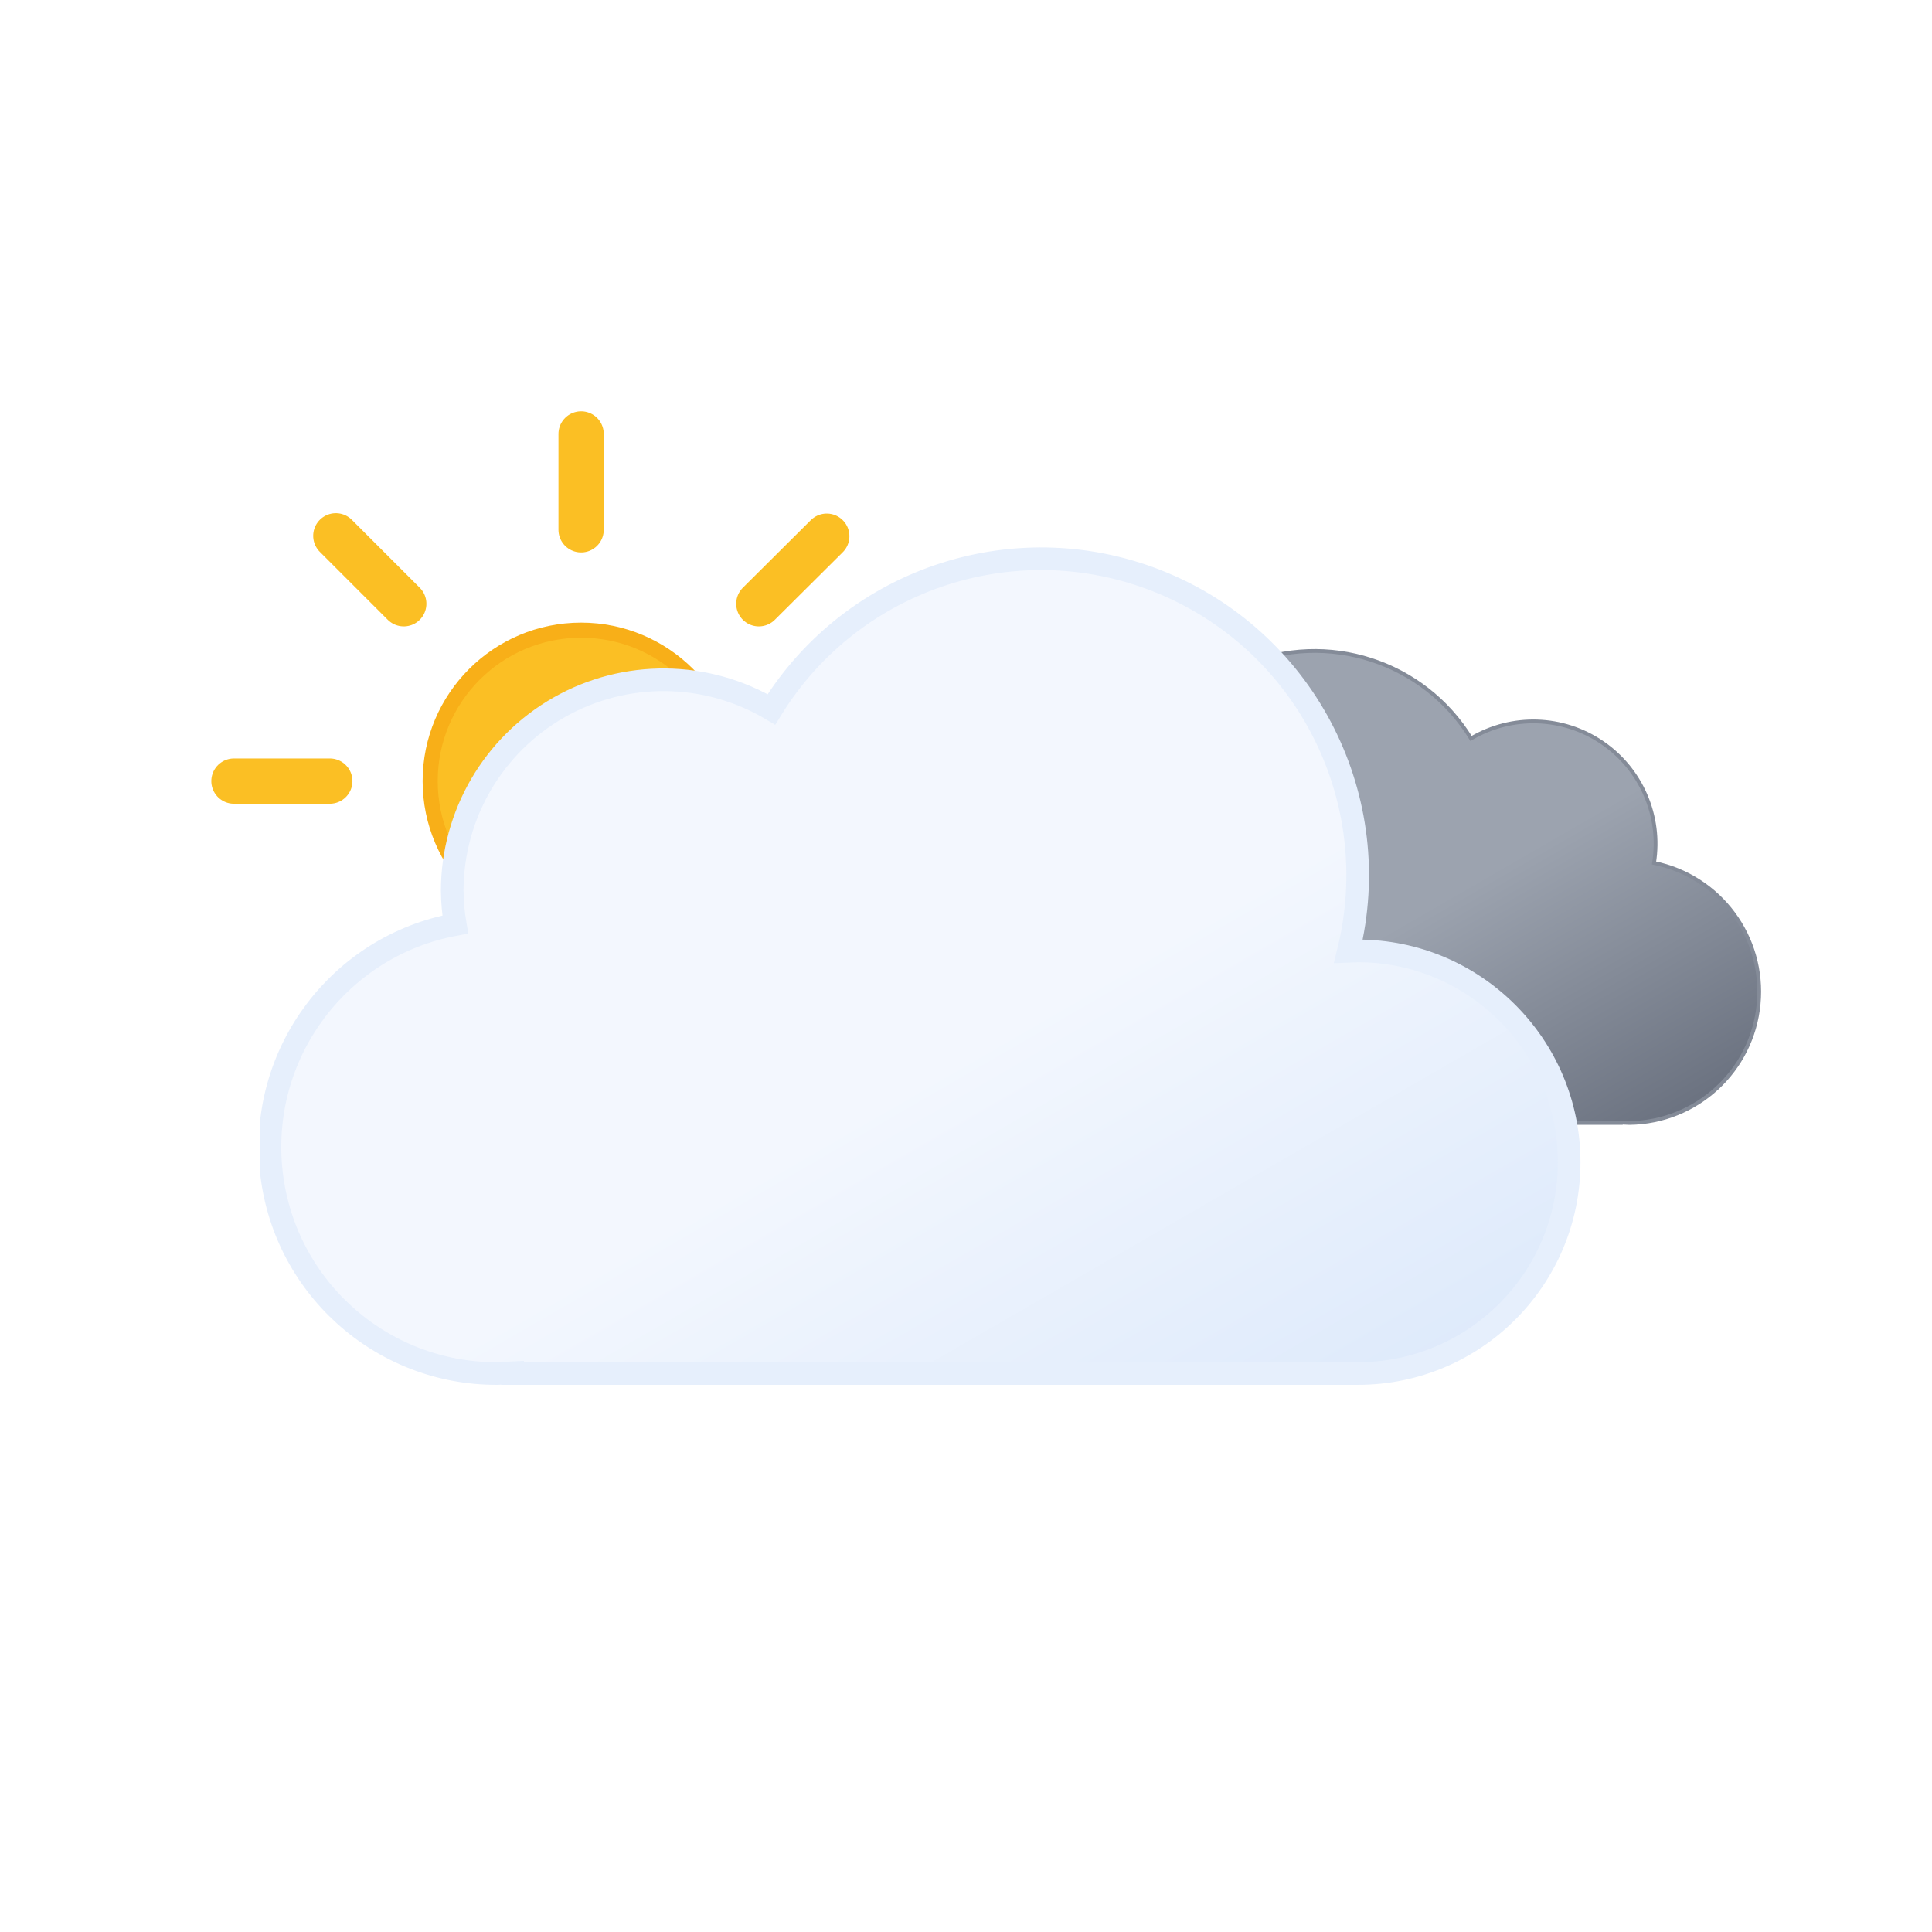
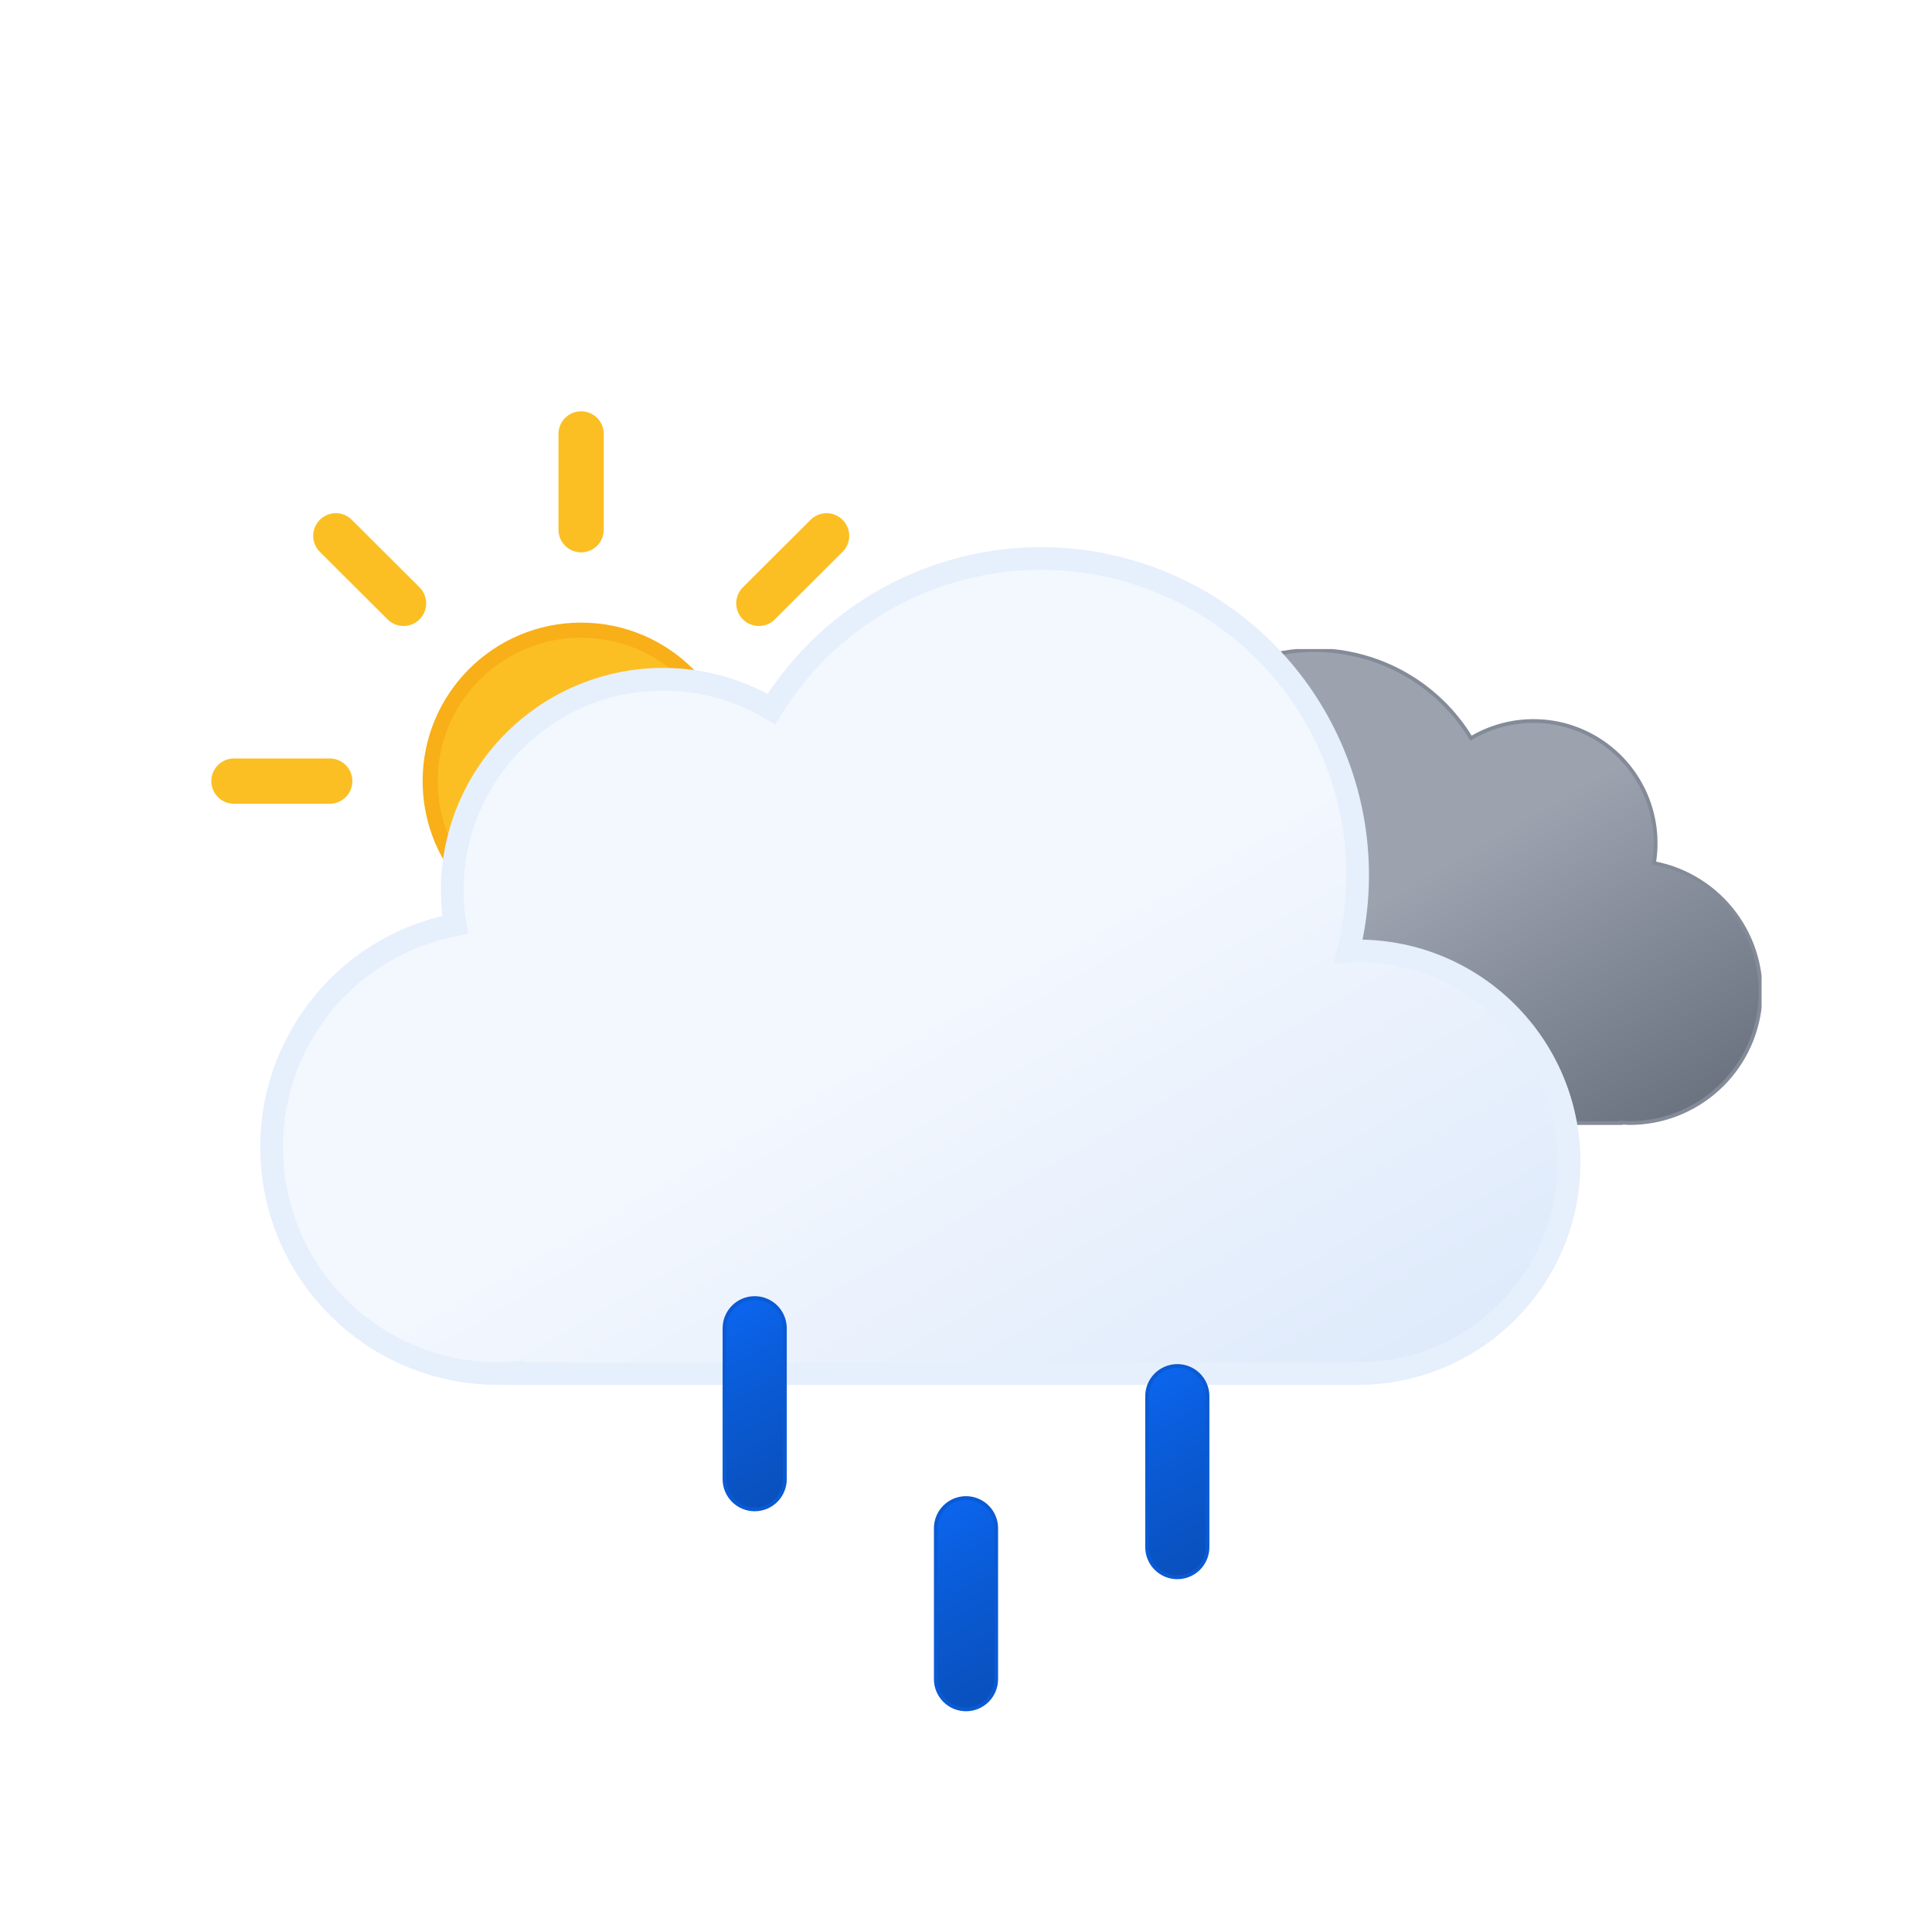
<svg xmlns="http://www.w3.org/2000/svg" xmlns:xlink="http://www.w3.org/1999/xlink" viewBox="0 0 512 512">
  <defs>
-     <linearGradient id="a" x1="99.5" x2="232.6" y1="30.7" y2="261.4" gradientUnits="userSpaceOnUse">
+     <linearGradient id="a" x1="99.45" y1="30.68" x2="232.64" y2="261.37" gradientUnits="userSpaceOnUse">
      <stop offset="0" stop-color="#f3f7fe" />
-       <stop offset=".5" stop-color="#f3f7fe" />
+       <stop offset="0.45" stop-color="#f3f7fe" />
      <stop offset="1" stop-color="#deeafb" />
    </linearGradient>
-     <linearGradient id="b" x1="52.7" x2="133.4" y1="9.6" y2="149.3" gradientUnits="userSpaceOnUse">
+     <linearGradient id="b" x1="52.74" y1="9.62" x2="133.36" y2="149.27" gradientUnits="userSpaceOnUse">
      <stop offset="0" stop-color="#9ca3af" />
-       <stop offset=".5" stop-color="#9ca3af" />
+       <stop offset="0.45" stop-color="#9ca3af" />
      <stop offset="1" stop-color="#6b7280" />
    </linearGradient>
-     <linearGradient id="c" x1="1381.3" x2="1399.5" y1="-1144.7" y2="-1097.4" gradientTransform="rotate(-9 8002.567 8233.063)" gradientUnits="userSpaceOnUse">
+     <linearGradient id="c" x1="1381.32" y1="-1144.67" x2="1399.47" y2="-1097.39" gradientTransform="translate(-1189.41 1353.24) rotate(-9)" gradientUnits="userSpaceOnUse">
      <stop offset="0" stop-color="#0b65ed" />
-       <stop offset=".5" stop-color="#0a5ad4" />
+       <stop offset="0.45" stop-color="#0a5ad4" />
      <stop offset="1" stop-color="#0950bc" />
    </linearGradient>
-     <linearGradient xlink:href="#c" id="d" x1="1436.7" x2="1454.9" y1="-1137" y2="-1089.7" gradientTransform="rotate(-9 8009.537 8233.037)" />
-     <linearGradient xlink:href="#c" id="e" x1="1492.1" x2="1510.3" y1="-1129.3" y2="-1082.1" gradientTransform="rotate(-9 8016.566 8233.078)" />
-     <linearGradient id="f" x1="78" x2="118" y1="63.4" y2="132.7" gradientUnits="userSpaceOnUse">
+     <linearGradient id="d" x1="1428.42" y1="-1084.66" x2="1446.57" y2="-1037.37" gradientTransform="translate(-1189.32 1354.33) rotate(-9)" xlink:href="#c" />
+     <linearGradient id="e" x1="1489.3" y1="-1111.57" x2="1507.45" y2="-1064.28" gradientTransform="translate(-1189.24 1355.43) rotate(-9)" xlink:href="#c" />
+     <linearGradient id="f" x1="78" y1="63.35" x2="118" y2="132.65" gradientUnits="userSpaceOnUse">
      <stop offset="0" stop-color="#fbbf24" />
-       <stop offset=".5" stop-color="#fbbf24" />
+       <stop offset="0.45" stop-color="#fbbf24" />
      <stop offset="1" stop-color="#f59e0b" />
    </linearGradient>
    <symbol id="h" viewBox="0 0 196 196">
-       <circle cx="98" cy="98" r="40" fill="url(#f)" stroke="#f8af18" stroke-miterlimit="10" stroke-width="4" />
-       <path fill="none" stroke="#fbbf24" stroke-linecap="round" stroke-miterlimit="10" stroke-width="12" d="M98 31.4V6m0 184v-25.4M145.1 51l18-17.9M33 163l18-17.9M51 51 33 33m130.1 130.1-18-18M6 98h25.4M190 98h-25.4">
-         <animateTransform additive="sum" attributeName="transform" dur="6s" repeatCount="indefinite" type="rotate" values="0 98 98; 45 98 98" />
-       </path>
+       <circle cx="98" cy="98" r="40" stroke="#f8af18" stroke-miterlimit="10" stroke-width="4" fill="url(#f)" />
+       <path d="M98,31.38V6m0,184V164.62M145.11,50.89,163.05,33M33,163.05l17.94-17.94m0-94.22L33,33m130.1,130.1-17.94-17.94M6,98H31.38M190,98H164.62" fill="none" stroke="#fbbf24" stroke-linecap="round" stroke-miterlimit="10" stroke-width="12" />
    </symbol>
-     <symbol id="j" viewBox="0 0 200.3 126.1">
-       <path fill="url(#b)" stroke="#848b98" stroke-miterlimit="10" d="M.5 93.2a32.4 32.4 0 0032.4 32.4h129.8v-.1l2.3.1a34.8 34.8 0 006.5-68.9 32.4 32.4 0 00-48.5-33 48.6 48.6 0 00-88.6 37.1h-1.5A32.4 32.4 0 00.5 93.1Z" />
+     <symbol id="j" viewBox="0 0 200.26 126.12">
+       <path d="M.5,93.18a32.44,32.44,0,0,0,32.44,32.44H162.69v-.12c.77,0,1.53.12,2.31.12a34.75,34.75,0,0,0,6.49-68.89A32.38,32.38,0,0,0,123,23.62,48.58,48.58,0,0,0,34.4,60.81c-.49,0-1-.07-1.46-.07A32.44,32.44,0,0,0,.5,93.18Z" stroke="#848b98" stroke-miterlimit="10" fill="url(#b)" />
    </symbol>
    <symbol id="k" viewBox="0 0 350 222">
-       <path fill="url(#a)" stroke="#e6effc" stroke-miterlimit="10" stroke-width="6" d="m291 107-2.5.1A83.9 83.9 0 00135.6 43 56 56 0 0051 91a56.6 56.6 0 00.8 9A60 60 0 0063 219l4-.2v.2h224a56 56 0 000-112Z" />
+       <path d="M291,107c-.85,0-1.68.09-2.53.13A83.9,83.9,0,0,0,135.6,42.92,55.91,55.91,0,0,0,51,91a56.56,56.56,0,0,0,.8,9.08A60,60,0,0,0,63,219c1.35,0,2.67-.11,4-.2v.2H291a56,56,0,0,0,0-112Z" stroke="#e6effc" stroke-miterlimit="10" stroke-width="6" fill="url(#a)" />
    </symbol>
-     <symbol id="i" overflow="visible" viewBox="0 0 398 222">
-       <use xlink:href="#j" width="200.3" height="126.1" transform="translate(198 27)">
-         <animateTransform additive="sum" attributeName="transform" dur="6s" repeatCount="indefinite" type="translate" values="-9 0; 9 0; -9 0" />
-       </use>
-       <use xlink:href="#k" width="350" height="222">
-         <animateTransform additive="sum" attributeName="transform" dur="6s" repeatCount="indefinite" type="translate" values="-18 0; 18 0; -18 0" />
-       </use>
+     <symbol id="i" viewBox="0 0 398 222">
+       <use width="200.26" height="126.12" transform="translate(198 27)" xlink:href="#j" />
+       <use width="350" height="222" xlink:href="#k" />
    </symbol>
-     <symbol id="g" overflow="visible" viewBox="0 0 410.8 258">
-       <use xlink:href="#h" width="196" height="196" />
-       <use xlink:href="#i" width="398" height="222" transform="translate(12.84 36)" />
+     <symbol id="g" viewBox="0 0 410.84 258">
+       <use width="196" height="196" xlink:href="#h" />
+       <use width="398" height="222" transform="translate(12.84 36)" xlink:href="#i" />
    </symbol>
-     <symbol id="l" overflow="visible" viewBox="0 0 129 57">
-       <path fill="url(#c)" stroke="#0a5ad4" stroke-miterlimit="10" d="M8.5 56.5a8 8 0 01-8-8v-40a8 8 0 0116 0v40a8 8 0 01-8 8Z" opacity="0">
-         <animateTransform id="x1" additive="sum" attributeName="transform" begin="0s; x1.end+.33s" dur=".67s" type="translate" values="0 -60; 0 60" />
-         <animate id="y1" attributeName="opacity" begin="0s; y1.end+.33s" dur=".67s" keyTimes="0; .25; 1" values="0; 1; 0" />
-       </path>
-       <path fill="url(#d)" stroke="#0a5ad4" stroke-miterlimit="10" d="M64.5 56.5a8 8 0 01-8-8v-40a8 8 0 0116 0v40a8 8 0 01-8 8Z" opacity="0">
-         <animateTransform id="x2" additive="sum" attributeName="transform" begin=".33s; x2.end+.33s" dur=".67s" type="translate" values="0 -60; 0 60" />
-         <animate id="y2" attributeName="opacity" begin=".33s; y2.end+.33s" dur=".67s" keyTimes="0; .25; 1" values="0; 1; 0" />
-       </path>
-       <path fill="url(#e)" stroke="#0a5ad4" stroke-miterlimit="10" d="M120.5 56.5a8 8 0 01-8-8v-40a8 8 0 0116 0v40a8 8 0 01-8 8Z" opacity="0">
-         <animateTransform id="x3" additive="sum" attributeName="transform" begin="-.33s; x3.end+.33s" dur=".67s" type="translate" values="0 -60; 0 60" />
-         <animate id="y3" attributeName="opacity" begin="-.33s; y3.end+.33s" dur=".67s" keyTimes="0; .25; 1" values="0; 1; 0" />
-       </path>
+     <symbol id="l" viewBox="0 0 129 110">
+       <path d="M8.5,56.5a8,8,0,0,1-8-8V8.5a8,8,0,0,1,16,0v40A8,8,0,0,1,8.5,56.5Z" stroke="#0a5ad4" stroke-miterlimit="10" fill="url(#c)" />
+       <path d="M64.5,109.5a8,8,0,0,1-8-8v-40a8,8,0,0,1,16,0v40A8,8,0,0,1,64.5,109.5Z" stroke="#0a5ad4" stroke-miterlimit="10" fill="url(#d)" />
+       <path d="M120.5,74.5a8,8,0,0,1-8-8v-40a8,8,0,0,1,16,0v40A8,8,0,0,1,120.5,74.5Z" stroke="#0a5ad4" stroke-miterlimit="10" fill="url(#e)" />
    </symbol>
  </defs>
-   <use xlink:href="#g" width="410.8" height="258" transform="translate(56 109)" />
-   <use xlink:href="#l" width="129" height="57" transform="translate(191.5 343.5)" />
+   <use width="410.84" height="258" transform="translate(56 109)" xlink:href="#g" />
+   <use width="129" height="110" transform="translate(191.5 343.5)" xlink:href="#l" />
</svg>
